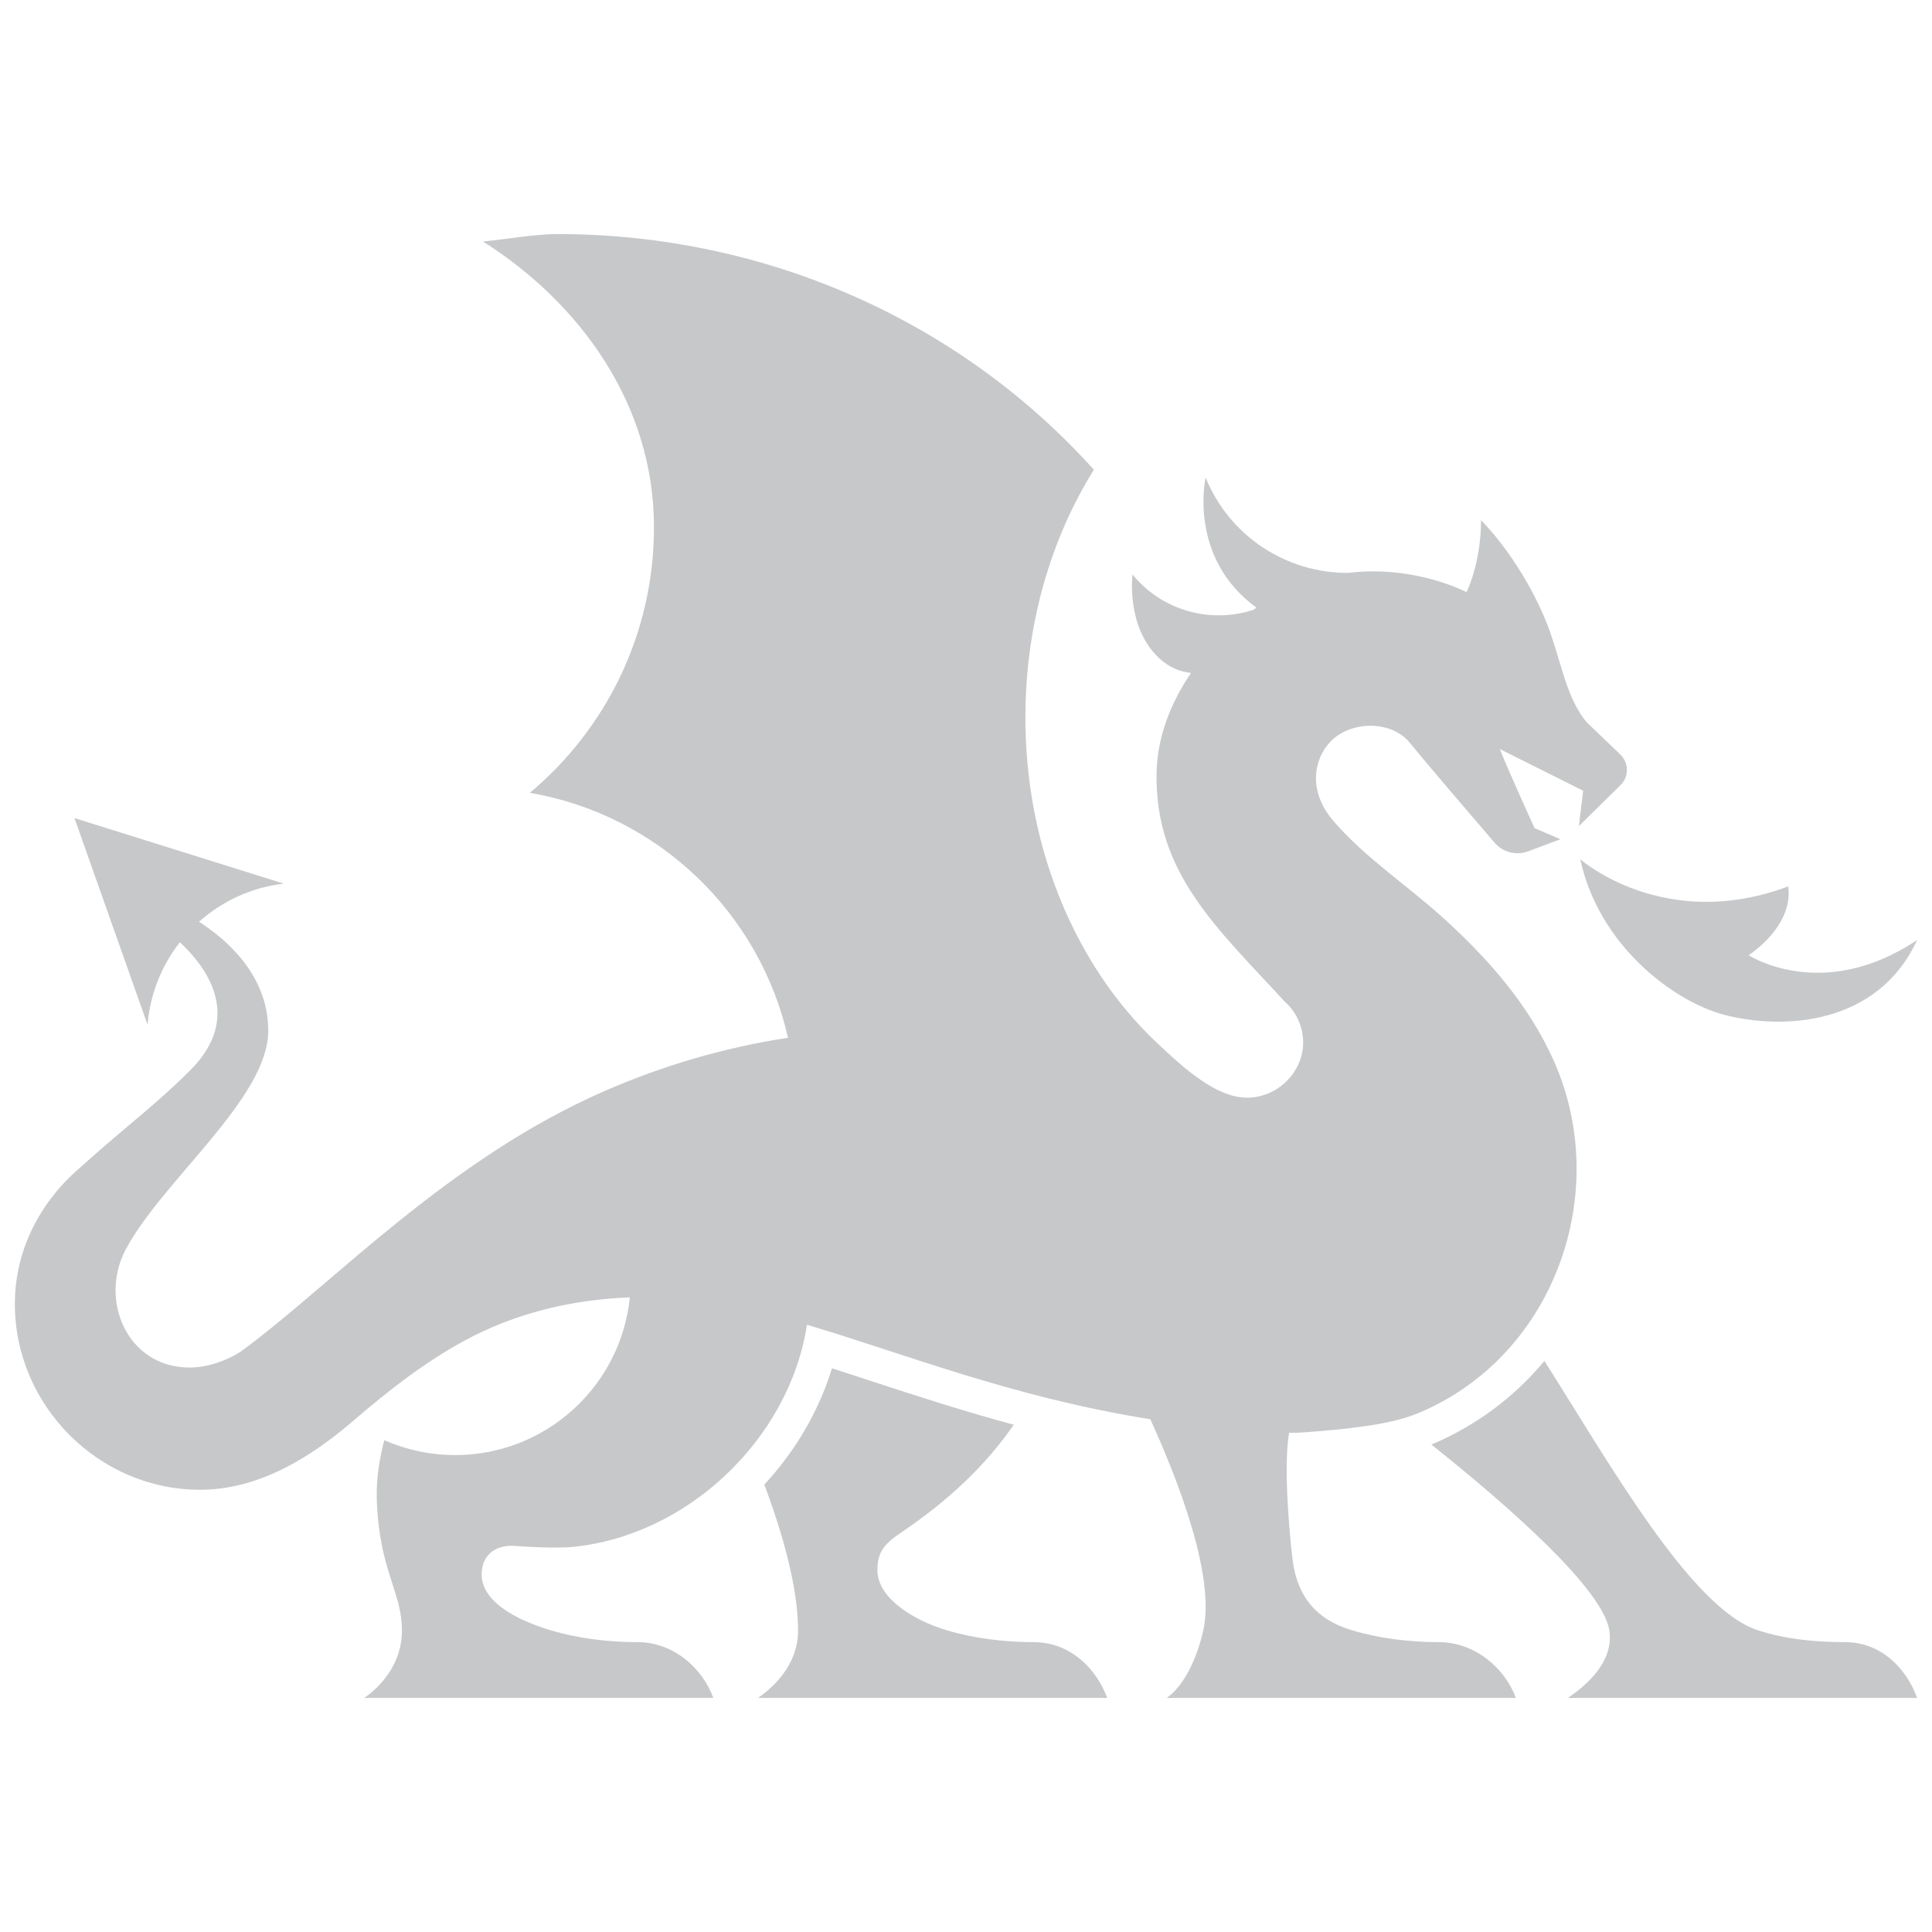
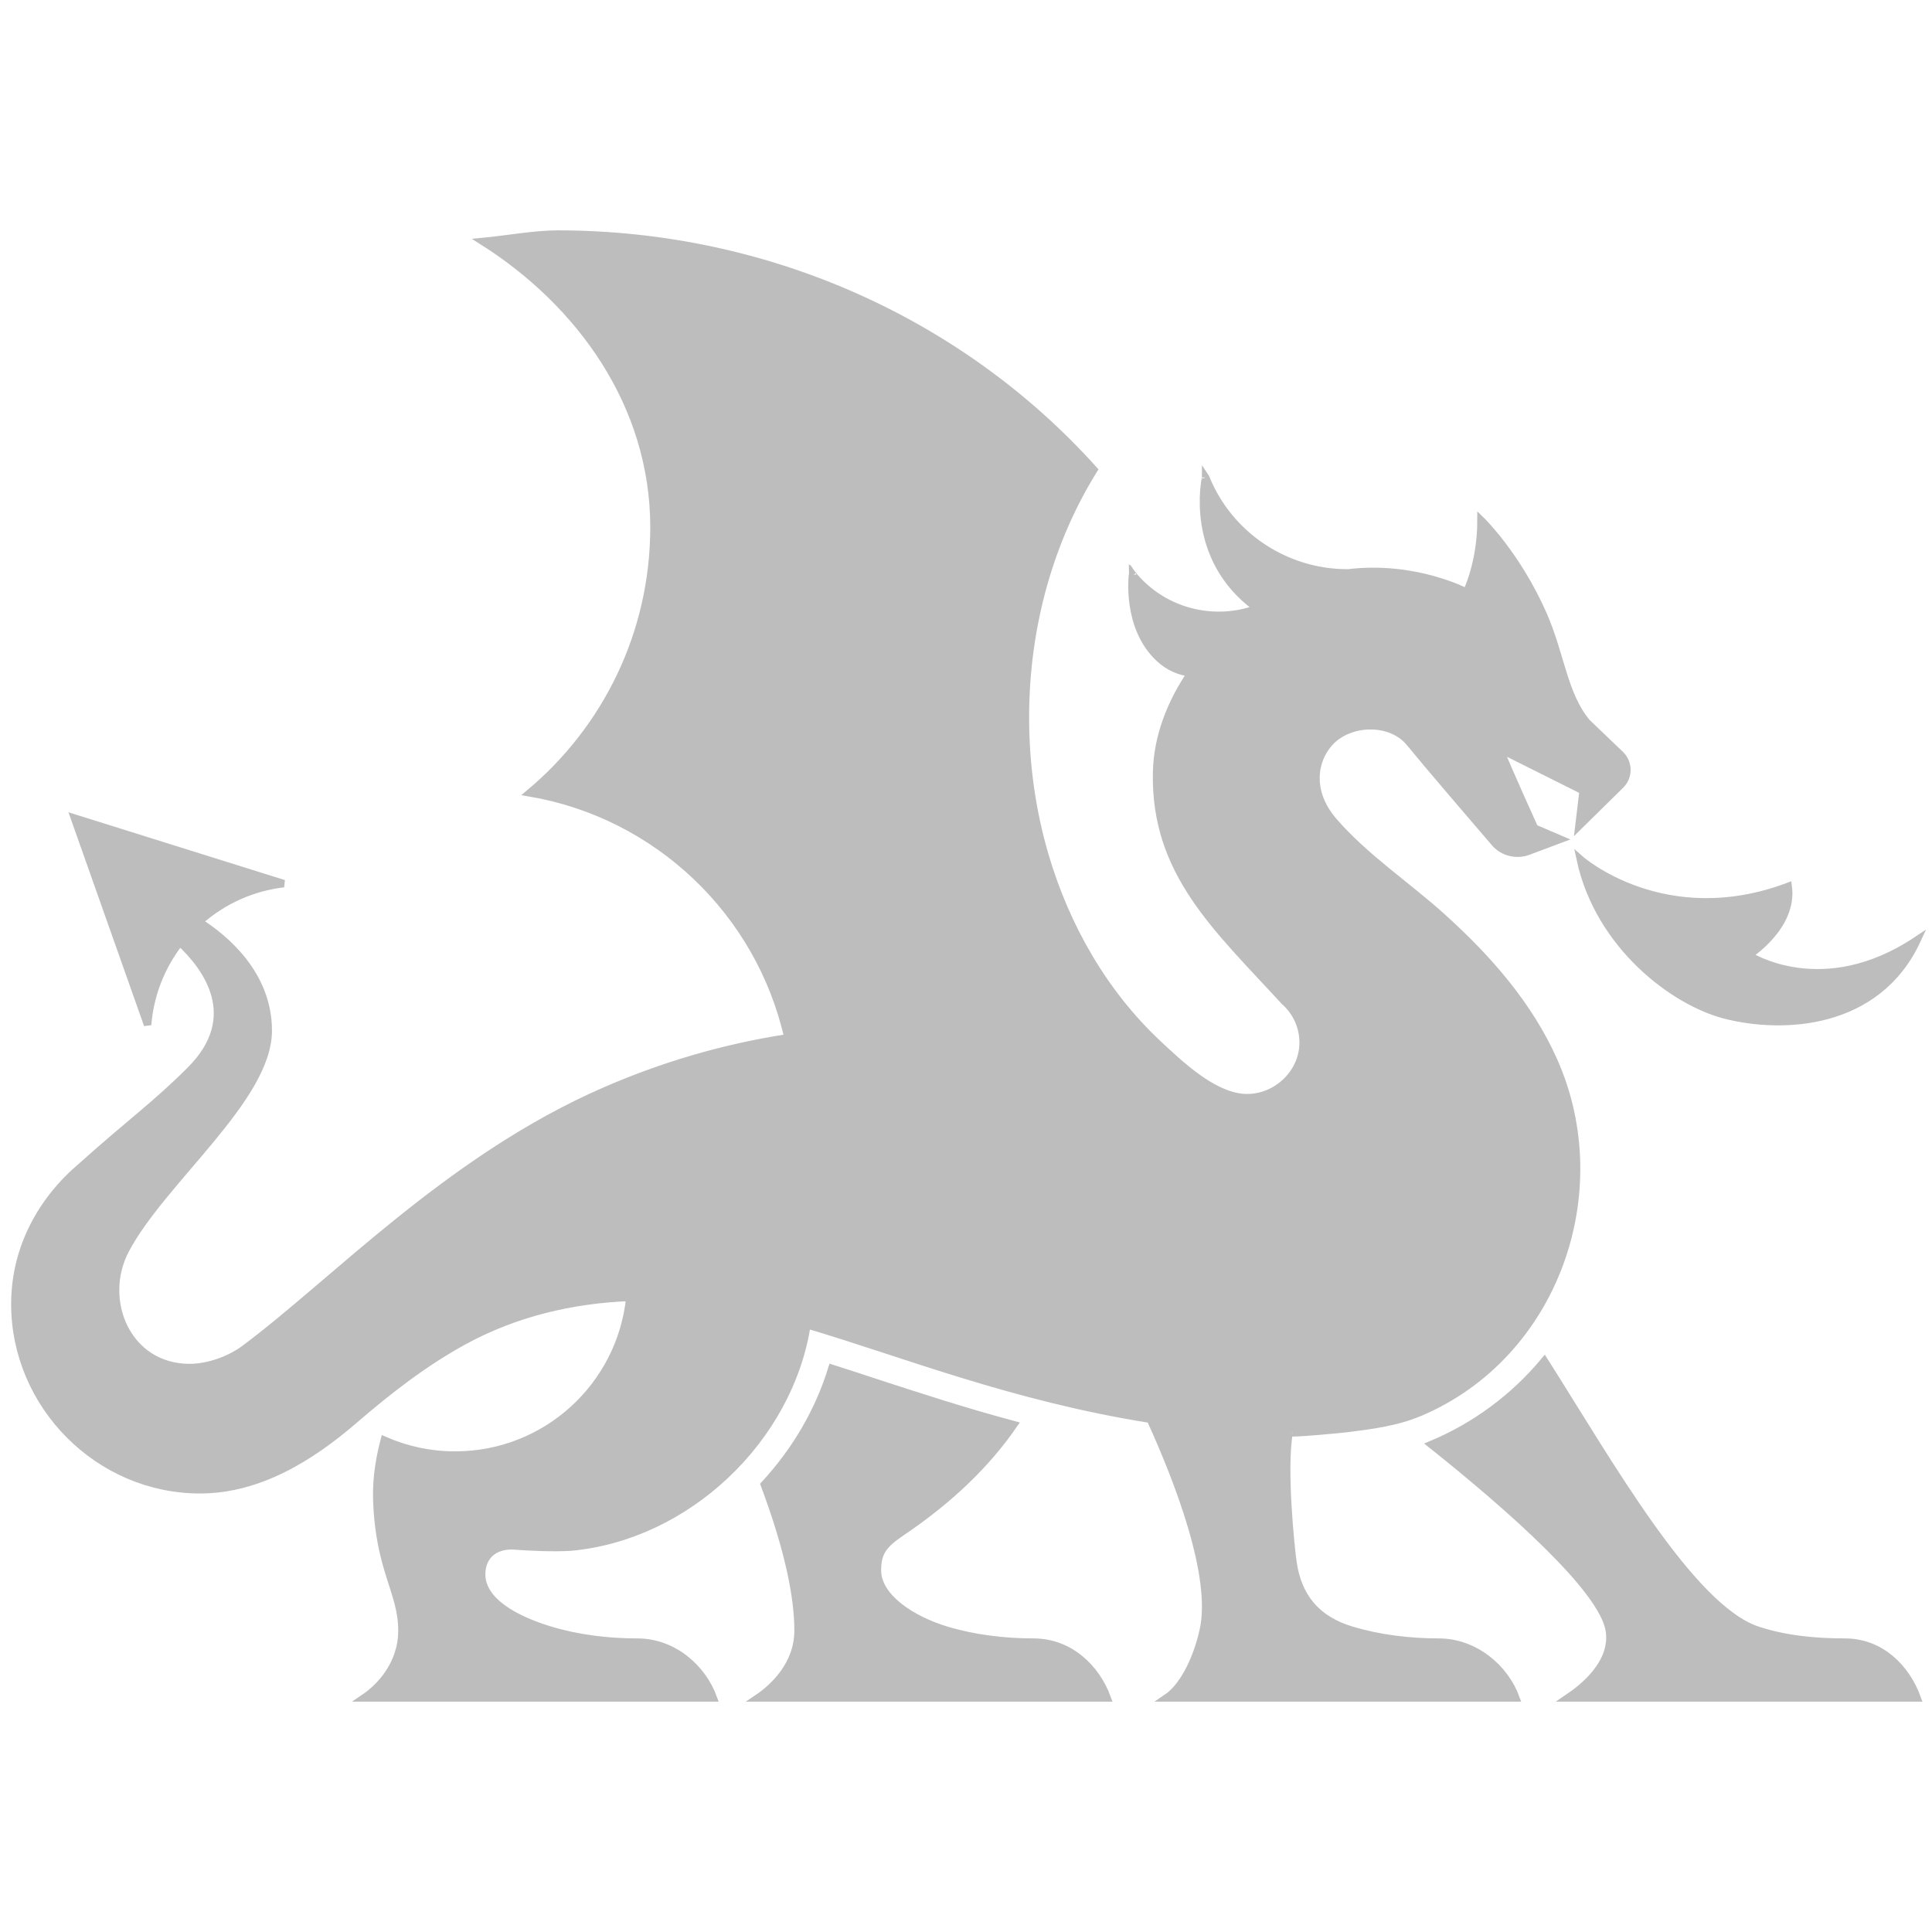
- <svg xmlns="http://www.w3.org/2000/svg" fill="#c7c8ca" version="1.1" id="Layer_1" width="800px" height="800px" viewBox="0 0 260 201" enable-background="new 0 0 260 201" xml:space="preserve">
+ <svg xmlns="http://www.w3.org/2000/svg" fill="#bdbdbd" version="1.1" id="Layer_1" width="800px" height="800px" viewBox="0 0 260 201" enable-background="new 0 0 260 201" xml:space="preserve" stroke="#bdbdbd">
  <g id="SVGRepo_bgCarrier" stroke-width="0" />
  <g id="SVGRepo_tracerCarrier" stroke-linecap="round" stroke-linejoin="round" />
  <g id="SVGRepo_iconCarrier">
    <path d="M149,199h-47c2.03-1.37,5.4-4.44,5.4-9.07c0-4.45-1.23-10.78-4.54-19.64c4.24-4.58,7.36-9.96,9.1-15.65 c1.98,0.63,4,1.29,6.08,1.98c5.6,1.82,11.68,3.81,18.39,5.61c-3.62,5.24-8.52,10.03-15.13,14.49c-2.4,1.62-3.22,2.7-3.22,5.11 c0,3.62,4.61,6.63,9.25,8.04c3.76,1.13,7.82,1.62,11.77,1.62C144,191.49,147.55,195.03,149,199z M218.05,72.03l-4.49-4.3 c-3.11-3.67-3.49-9.1-5.91-14.59c-3.52-7.97-8.34-12.64-8.34-12.64c0,5.81-1.95,9.69-1.95,9.69s-6.913-3.684-15.93-2.594 c-8.273,0.051-15.984-4.923-19.177-12.833l-0.004-0.012c0,0,0,0.001,0,0.002c0-0.001,0-0.001-0.001-0.002c0,0.002,0,0.003,0,0.005 c-0.022,0.096-2.412,10.786,6.841,17.523c-0.141,0.095-0.282,0.191-0.423,0.29c-5.781,1.893-12.294,0.105-16.256-4.751 c0,0.002,0.001,0.003,0.002,0.005l-0.003-0.004c0,0-0.919,7.026,3.562,11.238c1.375,1.292,2.884,1.848,4.316,2.004 c-2.67,3.911-4.536,8.514-4.637,13.37c-0.29,13.52,8.12,20.92,17.22,30.84c1.53,1.34,2.5,3.33,2.5,5.539 c0,4.303-3.962,7.804-8.23,7.374c-4.115-0.414-8.379-4.481-11.266-7.175c-7.329-6.841-12.454-15.849-15.261-25.43 c-1.76-6.005-2.62-12.264-2.62-18.519c0-12.514,3.43-24.058,9.213-33.344C129.54,14.043,103.522,2,75,2c-3.054,0-7.021,0.72-10,1 c13.029,8.254,23.009,21.897,23.009,38.458c0,14.355-6.497,27.193-16.705,35.738c17.203,2.939,30.931,16.07,34.737,32.962 c-8.818,1.353-17.058,3.841-24.699,7.176c-20.862,9.094-36.37,25.717-48.457,34.706c-1.908,1.419-4.804,2.499-7.367,2.499 c-8.38,0-12.193-9.026-8.635-15.819c4.915-9.333,19.218-20.384,19.218-29.515c0-7.515-5.694-12.342-9.32-14.656 c3.287-2.931,7.286-4.654,11.409-5.135L10.019,80.59l9.843,27.831c0.316-3.949,1.769-7.826,4.343-11.121 c3.537,3.285,8.617,10.011,1.405,17.224c-4.74,4.731-8.112,7.083-14.496,12.806c-0.027,0.024-0.051,0.05-0.078,0.074 C5.651,131.931,2,138.414,2,146c0,13.635,11.28,24.987,24.915,24.987c7.923,0,14.914-4.354,20.727-9.365 c4.583-3.951,9.449-7.745,14.78-10.653c6.91-3.769,14.532-5.576,22.34-5.875c-1.204,11.92-11.267,21.223-23.505,21.223 c-3.397,0-6.614-0.718-9.542-2.002c-0.538,2.057-1.113,4.907-1.008,8.023c0.32,9.513,3.383,12.346,3.383,17.592 c0,4.629-3.055,7.699-5.09,9.07h47c-1.45-3.973-5.317-7.509-10.219-7.509c-3.942,0-8.002-0.487-11.766-1.624 c-4.644-1.403-9.196-3.871-9.196-7.489c0-2.412,1.614-3.895,4.157-3.852c2.407,0.18,5.37,0.318,7.788,0.18 c15.684-1.395,29.47-14.543,31.833-29.924c13.101,3.87,27.568,9.741,46.207,12.713c3.75,8.219,8.774,21.149,7.124,28.434 c-0.983,4.342-2.892,7.699-4.928,9.07h47c-1.45-3.973-5.48-7.509-10.382-7.509c-3.942,0-8.002-0.487-11.766-1.624 c-4.644-1.403-7.156-4.417-7.845-9.067c-0.287-1.939-1.396-12.691-0.516-17.525c-0.044,0.255,7.17-0.451,7.685-0.516 c3.472-0.442,6.772-0.84,10.014-2.227c18.028-7.715,25.755-29.56,17.947-47.195c-3.379-7.631-8.97-13.953-15.117-19.486 c-4.76-4.285-10.335-7.959-14.539-12.82c-3.53-4.07-2.66-8.4-0.45-10.71c2.68-2.81,8.15-2.97,10.69,0.14 c2.45,3,8.39,9.93,11.42,13.45c1.11,1.29,2.9,1.75,4.5,1.16l4.35-1.63l-3.48-1.49c0,0-3.44-7.56-4.68-10.65l11.22,5.61l-0.57,4.76 l5.61-5.52C219.24,75.01,219.22,73.15,218.05,72.03z M211,199h47c-1.44-3.97-4.83-7.51-9.73-7.51c-3.94,0-8.04-0.38-11.77-1.62 c-8.95-2.99-19.88-22.38-28.66-36.22c-4.06,4.88-9.27,8.77-15.21,11.25c10.52,8.39,23.09,19.46,23.95,25.03 C217.26,194.33,213.03,197.63,211,199z M232.169,107.101c7.686,1.971,20.475,1.485,25.831-10.101 c-12.767,8.545-22.676,2.046-22.676,2.046s6.064-3.836,5.33-9.26c-16.747,6.282-27.99-3.654-27.99-3.654 C215.175,97.767,225.262,105.33,232.169,107.101z" />
  </g>
</svg>
